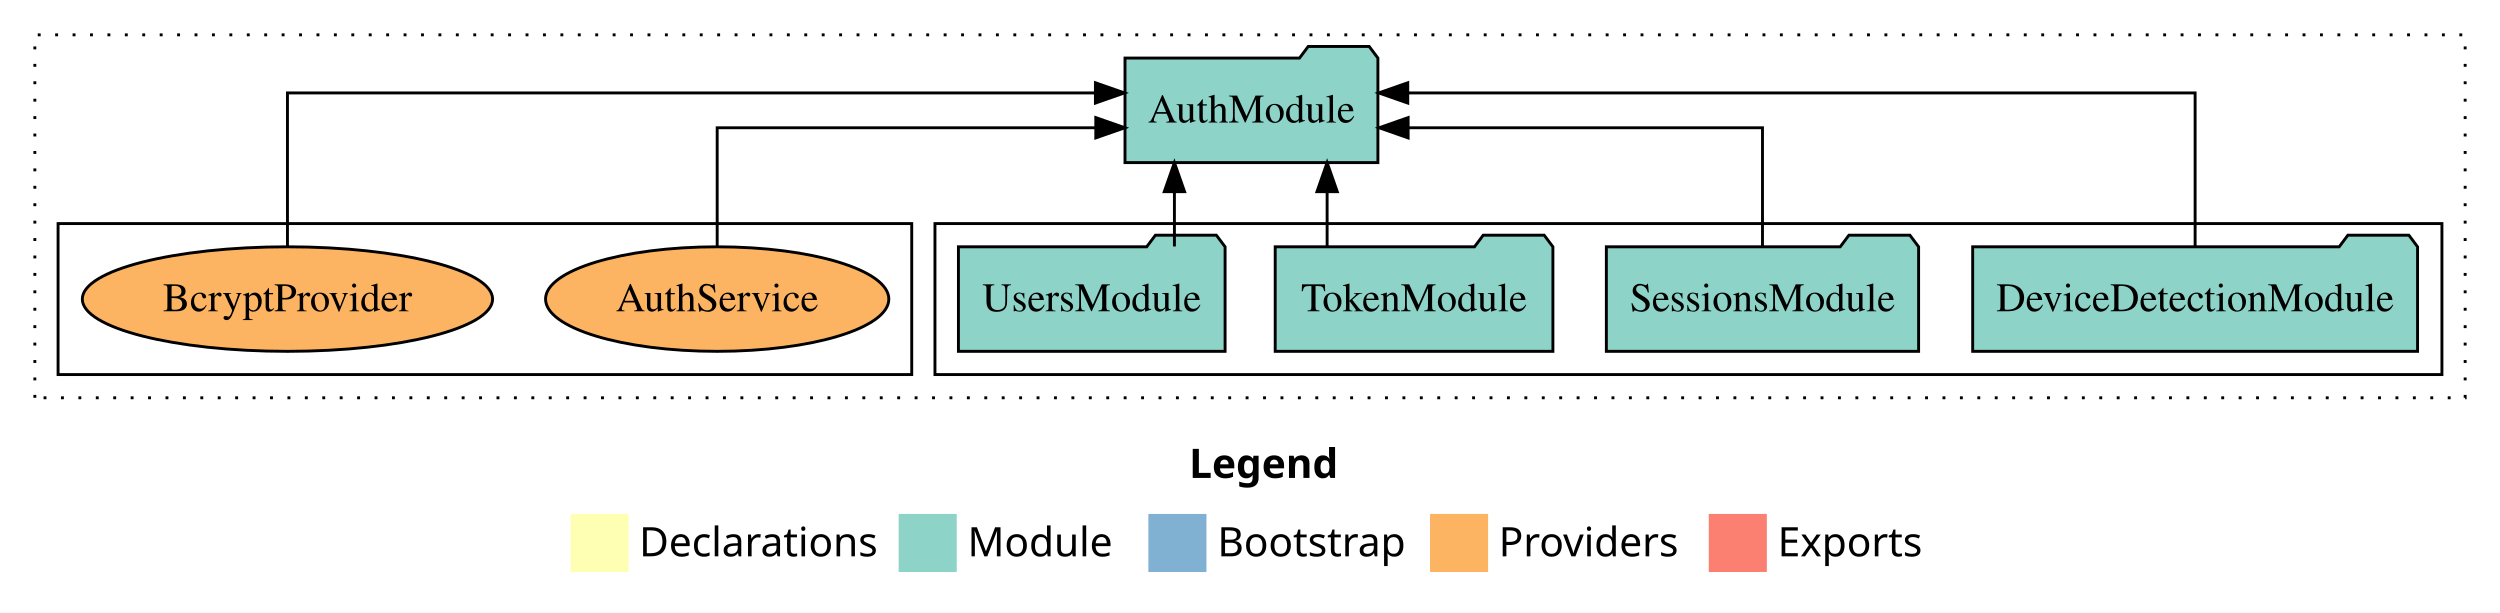
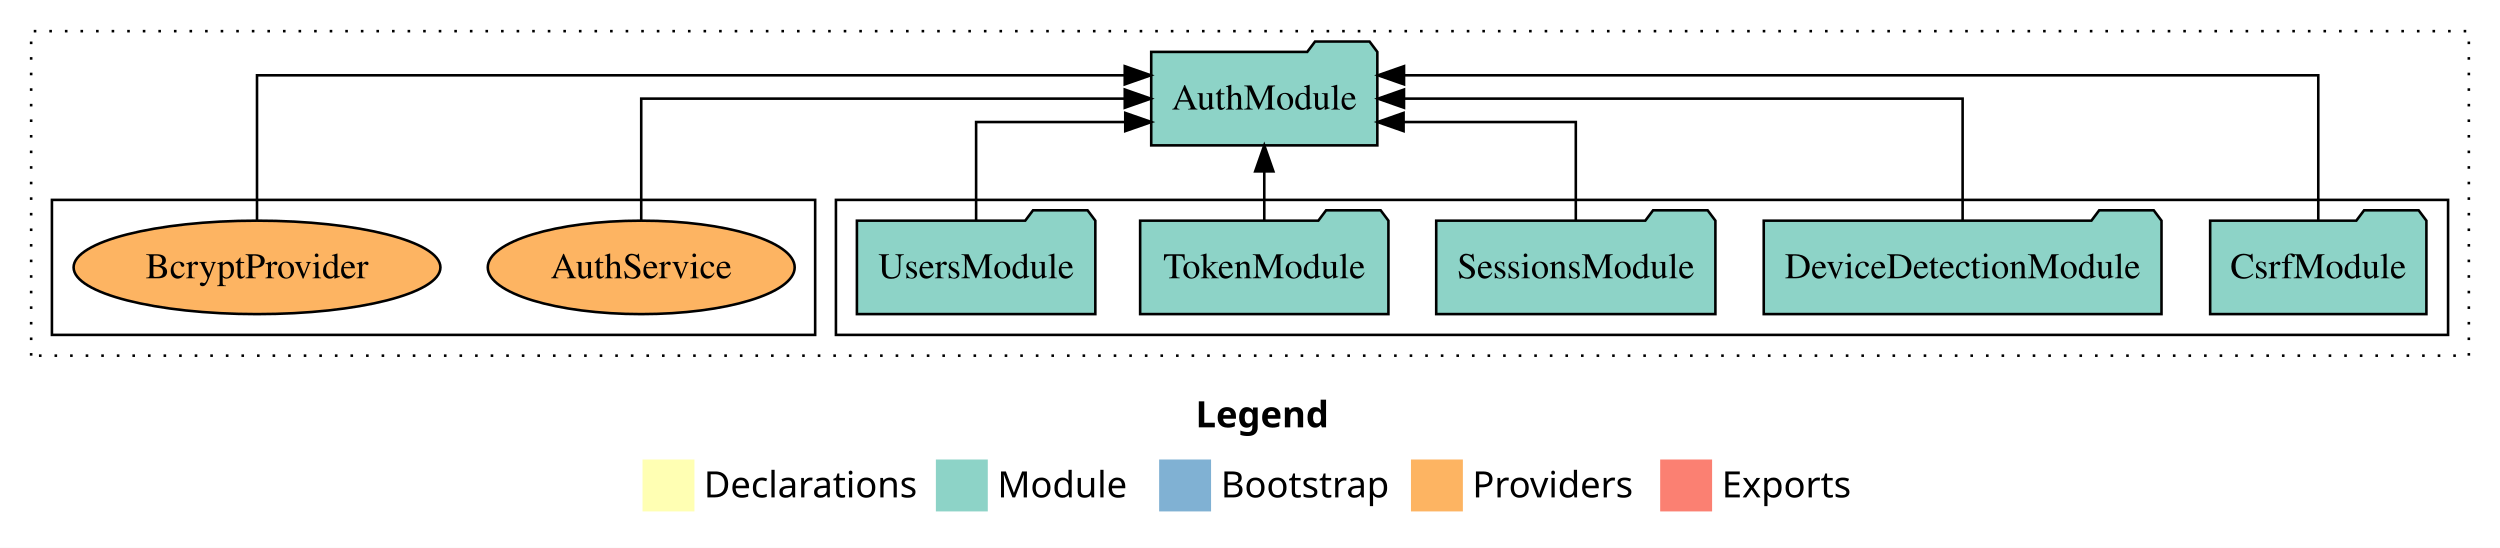
- <svg xmlns="http://www.w3.org/2000/svg" width="861pt" height="211pt" viewBox="0.00 0.00 861.00 211.00">
+ <svg xmlns="http://www.w3.org/2000/svg" width="963pt" height="211pt" viewBox="0.00 0.00 963.00 211.00">
  <g id="graph0" class="graph" transform="scale(1 1) rotate(0) translate(4 207)">
-     <polygon fill="white" stroke="transparent" points="-4,4 -4,-207 857,-207 857,4 -4,4" />
-     <text text-anchor="start" x="405.51" y="-42.4" font-family="Times-12" font-weight="bold" font-size="14.00">Legend</text>
-     <polygon fill="#ffffb3" stroke="transparent" points="192.5,-10 192.5,-30 212.5,-30 212.5,-10 192.5,-10" />
-     <text text-anchor="start" x="216.13" y="-15.4" font-family="Times-12" font-size="14.00">  Declarations</text>
-     <polygon fill="#8dd3c7" stroke="transparent" points="305.5,-10 305.5,-30 325.5,-30 325.5,-10 305.5,-10" />
-     <text text-anchor="start" x="329.23" y="-15.4" font-family="Times-12" font-size="14.00">  Module</text>
-     <polygon fill="#80b1d3" stroke="transparent" points="391.5,-10 391.5,-30 411.5,-30 411.5,-10 391.5,-10" />
-     <text text-anchor="start" x="415.28" y="-15.4" font-family="Times-12" font-size="14.00">  Bootstrap</text>
-     <polygon fill="#fdb462" stroke="transparent" points="488.5,-10 488.5,-30 508.5,-30 508.5,-10 488.5,-10" />
-     <text text-anchor="start" x="512.17" y="-15.4" font-family="Times-12" font-size="14.00">  Providers</text>
-     <polygon fill="#fb8072" stroke="transparent" points="584.5,-10 584.5,-30 604.5,-30 604.5,-10 584.5,-10" />
-     <text text-anchor="start" x="608.23" y="-15.4" font-family="Times-12" font-size="14.00">  Exports</text>
+     <polygon fill="white" stroke="transparent" points="-4,4 -4,-207 959,-207 959,4 -4,4" />
+     <text text-anchor="start" x="456.51" y="-42.4" font-family="Times-12" font-weight="bold" font-size="14.00">Legend</text>
+     <polygon fill="#ffffb3" stroke="transparent" points="243.5,-10 243.5,-30 263.5,-30 263.5,-10 243.5,-10" />
+     <text text-anchor="start" x="267.13" y="-15.4" font-family="Times-12" font-size="14.00">  Declarations</text>
+     <polygon fill="#8dd3c7" stroke="transparent" points="356.5,-10 356.5,-30 376.5,-30 376.5,-10 356.5,-10" />
+     <text text-anchor="start" x="380.23" y="-15.4" font-family="Times-12" font-size="14.00">  Module</text>
+     <polygon fill="#80b1d3" stroke="transparent" points="442.5,-10 442.5,-30 462.5,-30 462.5,-10 442.5,-10" />
+     <text text-anchor="start" x="466.28" y="-15.4" font-family="Times-12" font-size="14.00">  Bootstrap</text>
+     <polygon fill="#fdb462" stroke="transparent" points="539.5,-10 539.5,-30 559.5,-30 559.5,-10 539.5,-10" />
+     <text text-anchor="start" x="563.17" y="-15.4" font-family="Times-12" font-size="14.00">  Providers</text>
+     <polygon fill="#fb8072" stroke="transparent" points="635.5,-10 635.5,-30 655.5,-30 655.5,-10 635.5,-10" />
+     <text text-anchor="start" x="659.23" y="-15.4" font-family="Times-12" font-size="14.00">  Exports</text>
    <g id="clust1" class="cluster">
-       <polygon fill="none" stroke="black" stroke-dasharray="1,5" points="8,-70 8,-195 845,-195 845,-70 8,-70" />
+       <polygon fill="none" stroke="black" stroke-dasharray="1,5" points="8,-70 8,-195 947,-195 947,-70 8,-70" />
    </g>
    <g id="clust3" class="cluster">
-       <polygon fill="none" stroke="black" points="318,-78 318,-130 837,-130 837,-78 318,-78" />
+       <polygon fill="none" stroke="black" points="318,-78 318,-130 939,-130 939,-78 318,-78" />
    </g>
    <g id="clust6" class="cluster">
      <polygon fill="none" stroke="black" points="16,-78 16,-130 310,-130 310,-78 16,-78" />
    </g>
    <g id="node1" class="node">
+       <polygon fill="#8dd3c7" stroke="black" points="930.65,-122 927.65,-126 906.65,-126 903.65,-122 847.35,-122 847.35,-86 930.65,-86 930.65,-122" />
+       <text text-anchor="middle" x="889" y="-99.8" font-family="Times,serif" font-size="14.00">CsrfModule</text>
+     </g>
+     <g id="node6" class="node">
+       <polygon fill="#8dd3c7" stroke="black" points="526.55,-187 523.55,-191 502.55,-191 499.55,-187 439.45,-187 439.45,-151 526.55,-151 526.55,-187" />
+       <text text-anchor="middle" x="483" y="-164.8" font-family="Times,serif" font-size="14.00">AuthModule</text>
+     </g>
+     <g id="edge1" class="edge">
+       <path fill="none" stroke="black" d="M889,-122.29C889,-144.21 889,-178 889,-178 889,-178 536.83,-178 536.83,-178" />
+       <polygon fill="black" stroke="black" points="536.83,-174.5 526.83,-178 536.83,-181.5 536.83,-174.5" />
+     </g>
+     <g id="node2" class="node">
      <polygon fill="#8dd3c7" stroke="black" points="828.61,-122 825.61,-126 804.61,-126 801.61,-122 675.39,-122 675.39,-86 828.61,-86 828.61,-122" />
      <text text-anchor="middle" x="752" y="-99.8" font-family="Times,serif" font-size="14.00">DeviceDetectionModule</text>
    </g>
-     <g id="node5" class="node">
-       <polygon fill="#8dd3c7" stroke="black" points="470.55,-187 467.55,-191 446.55,-191 443.55,-187 383.45,-187 383.45,-151 470.55,-151 470.55,-187" />
-       <text text-anchor="middle" x="427" y="-164.8" font-family="Times,serif" font-size="14.00">AuthModule</text>
+     <g id="edge2" class="edge">
+       <path fill="none" stroke="black" d="M752,-122.11C752,-141.34 752,-169 752,-169 752,-169 536.82,-169 536.82,-169" />
+       <polygon fill="black" stroke="black" points="536.82,-165.5 526.82,-169 536.82,-172.5 536.82,-165.5" />
    </g>
-     <g id="edge1" class="edge">
-       <path fill="none" stroke="black" d="M752,-122.28C752,-143.32 752,-175 752,-175 752,-175 480.83,-175 480.83,-175" />
-       <polygon fill="black" stroke="black" points="480.83,-171.5 470.83,-175 480.83,-178.5 480.83,-171.5" />
-     </g>
-     <g id="node2" class="node">
+     <g id="node3" class="node">
      <polygon fill="#8dd3c7" stroke="black" points="656.77,-122 653.77,-126 632.77,-126 629.77,-122 549.23,-122 549.23,-86 656.77,-86 656.77,-122" />
      <text text-anchor="middle" x="603" y="-99.8" font-family="Times,serif" font-size="14.00">SessionsModule</text>
    </g>
-     <g id="edge2" class="edge">
-       <path fill="none" stroke="black" d="M603,-122.02C603,-139.37 603,-163 603,-163 603,-163 480.96,-163 480.96,-163" />
-       <polygon fill="black" stroke="black" points="480.96,-159.5 470.96,-163 480.96,-166.5 480.96,-159.5" />
+     <g id="edge3" class="edge">
+       <path fill="none" stroke="black" d="M603,-122.03C603,-138.4 603,-160 603,-160 603,-160 536.66,-160 536.66,-160" />
+       <polygon fill="black" stroke="black" points="536.66,-156.5 526.66,-160 536.66,-163.5 536.66,-156.5" />
    </g>
-     <g id="node3" class="node">
+     <g id="node4" class="node">
      <polygon fill="#8dd3c7" stroke="black" points="530.82,-122 527.82,-126 506.82,-126 503.82,-122 435.18,-122 435.18,-86 530.82,-86 530.82,-122" />
      <text text-anchor="middle" x="483" y="-99.8" font-family="Times,serif" font-size="14.00">TokenModule</text>
    </g>
-     <g id="edge3" class="edge">
-       <path fill="none" stroke="black" d="M453.06,-122.11C453.06,-122.11 453.06,-140.99 453.06,-140.99" />
-       <polygon fill="black" stroke="black" points="449.56,-140.99 453.06,-150.99 456.56,-140.99 449.56,-140.99" />
+     <g id="edge4" class="edge">
+       <path fill="none" stroke="black" d="M483,-122.11C483,-122.11 483,-140.99 483,-140.99" />
+       <polygon fill="black" stroke="black" points="479.5,-140.99 483,-150.99 486.5,-140.99 479.5,-140.99" />
    </g>
-     <g id="node4" class="node">
+     <g id="node5" class="node">
      <polygon fill="#8dd3c7" stroke="black" points="417.92,-122 414.92,-126 393.92,-126 390.92,-122 326.08,-122 326.08,-86 417.92,-86 417.92,-122" />
      <text text-anchor="middle" x="372" y="-99.8" font-family="Times,serif" font-size="14.00">UsersModule</text>
    </g>
-     <g id="edge4" class="edge">
-       <path fill="none" stroke="black" d="M400.47,-122.11C400.47,-122.11 400.47,-140.99 400.47,-140.99" />
-       <polygon fill="black" stroke="black" points="396.97,-140.99 400.47,-150.99 403.97,-140.99 396.97,-140.99" />
+     <g id="edge5" class="edge">
+       <path fill="none" stroke="black" d="M372,-122.03C372,-138.4 372,-160 372,-160 372,-160 429.45,-160 429.45,-160" />
+       <polygon fill="black" stroke="black" points="429.45,-163.5 439.45,-160 429.45,-156.5 429.45,-163.5" />
    </g>
-     <g id="node6" class="node">
+     <g id="node7" class="node">
      <ellipse fill="#fdb462" stroke="black" cx="243" cy="-104" rx="59.11" ry="18" />
      <text text-anchor="middle" x="243" y="-99.8" font-family="Times,serif" font-size="14.00">AuthService</text>
    </g>
-     <g id="edge5" class="edge">
-       <path fill="none" stroke="black" d="M243,-122.02C243,-139.37 243,-163 243,-163 243,-163 373.39,-163 373.39,-163" />
-       <polygon fill="black" stroke="black" points="373.39,-166.5 383.39,-163 373.39,-159.5 373.39,-166.5" />
+     <g id="edge6" class="edge">
+       <path fill="none" stroke="black" d="M243,-122.11C243,-141.34 243,-169 243,-169 243,-169 429.26,-169 429.26,-169" />
+       <polygon fill="black" stroke="black" points="429.26,-172.5 439.26,-169 429.26,-165.5 429.26,-172.5" />
    </g>
-     <g id="node7" class="node">
+     <g id="node8" class="node">
      <ellipse fill="#fdb462" stroke="black" cx="95" cy="-104" rx="70.65" ry="18" />
      <text text-anchor="middle" x="95" y="-99.8" font-family="Times,serif" font-size="14.00">BcryptProvider</text>
    </g>
-     <g id="edge6" class="edge">
-       <path fill="none" stroke="black" d="M95,-122.28C95,-143.32 95,-175 95,-175 95,-175 373.26,-175 373.26,-175" />
-       <polygon fill="black" stroke="black" points="373.26,-178.5 383.26,-175 373.26,-171.5 373.26,-178.5" />
+     <g id="edge7" class="edge">
+       <path fill="none" stroke="black" d="M95,-122.29C95,-144.21 95,-178 95,-178 95,-178 429.25,-178 429.25,-178" />
+       <polygon fill="black" stroke="black" points="429.25,-181.5 439.25,-178 429.25,-174.5 429.25,-181.5" />
    </g>
  </g>
</svg>
